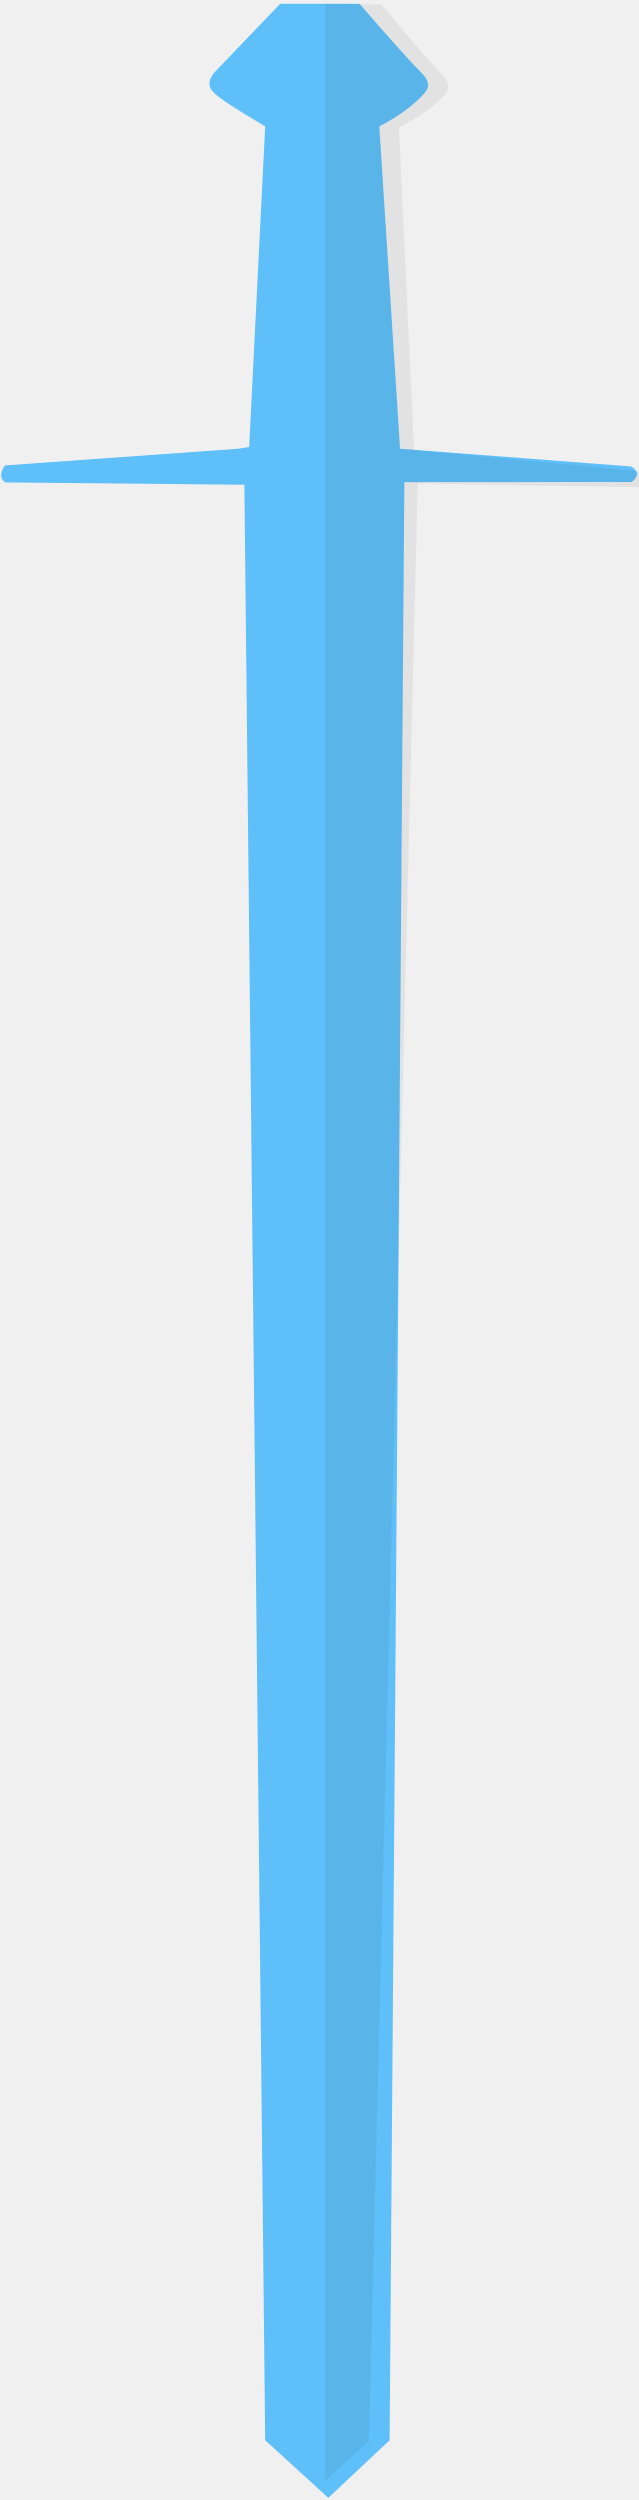
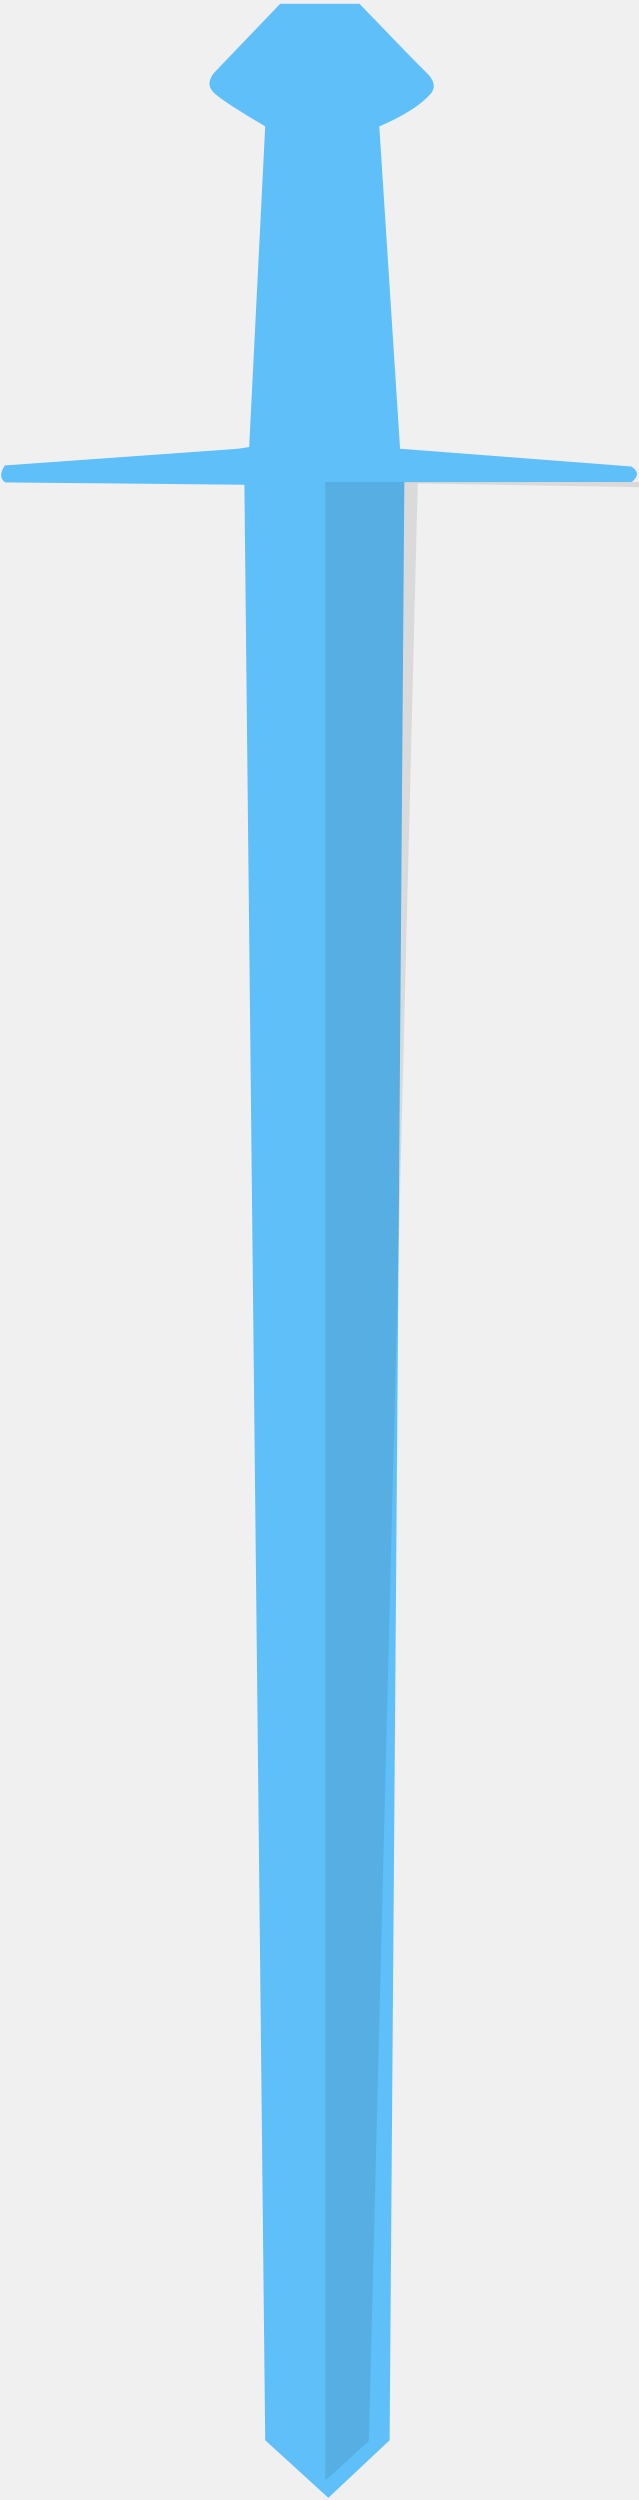
<svg xmlns="http://www.w3.org/2000/svg" xmlns:xlink="http://www.w3.org/1999/xlink" width="106px" height="415px" viewBox="0 0 106 415" version="1.1">
  <defs>
-     <path d="M59.061,1.644 L51.675,1.512 L40.546,12.732 C39.439,14.028 39.439,15.188 40.547,16.213 C41.654,17.237 44.418,19.105 48.84,21.815 L45.25,74.992 L43.408,75.239 L4.648,77.328 C3.784,78.569 3.784,79.51 4.648,80.153 C31.114,80.872 44.347,81.231 44.347,81.231 L42.136,405.855 L52.445,415.6 L62.786,406.216 L70.905,81.258 L108.646,81.893 C109.828,80.993 109.828,80.138 108.646,79.326 L70.29,75.709 L67.775,22.146 C71.059,20.491 73.573,18.716 75.314,16.82 C76.334,15.789 76.192,14.626 74.89,13.331 C73.588,12.036 70.24,8.174 64.849,1.745 L59.061,1.644 Z" id="path-1" />
+     <path d="M59.061,1.644 L51.675,1.512 L40.546,12.732 C39.439,14.028 39.439,15.188 40.547,16.213 C41.654,17.237 44.418,19.105 48.84,21.815 L45.25,74.992 L43.408,75.239 L4.648,77.328 C3.784,78.569 3.784,79.51 4.648,80.153 C31.114,80.872 44.347,81.231 44.347,81.231 L42.136,405.855 L52.445,415.6 L62.786,406.216 L70.905,81.258 L108.646,81.893 C109.828,80.993 109.828,80.138 108.646,79.326 L70.29,75.709 L67.775,22.146 C71.814,20.504 74.705,18.735 76.446,16.839 C77.283,15.806 77.05,14.641 75.748,13.346 C74.445,12.051 70.812,8.184 64.849,1.745 L59.061,1.644 Z" id="path-1" />
  </defs>
  <g id="Design-Stories-Templates/Pages" stroke="none" stroke-width="1" fill="none" fill-rule="evenodd">
    <g id="Design-Stories---Homepage" transform="translate(-1046, -172)">
      <g id="Hero" transform="translate(120, 171)">
        <g id="Hero-Finish">
          <g id="Shield/Sword-Area" transform="translate(863, 0)">
            <g id="Sword/Shield">
              <g id="Sword" transform="translate(61.44054, 0)">
                <mask id="mask-2" fill="white">
                  <use xlink:href="#path-1" />
                </mask>
                <use id="Mask" fill="#5FBFF9" transform="translate(56.76621, 208.5562) rotate(-1) translate(-56.76621, -208.5562) " xlink:href="#path-1" />
-                 <rect id="Shadow" fill-opacity="0.06" fill="#000000" mask="url(#mask-2)" x="55.559" y="-8" width="57" height="437" />
+                 <rect id="Shadow" fill-opacity="0.09" fill="#000000" mask="url(#mask-2)" x="55.559" y="81" width="57" height="348" />
              </g>
            </g>
          </g>
        </g>
      </g>
    </g>
  </g>
</svg>
